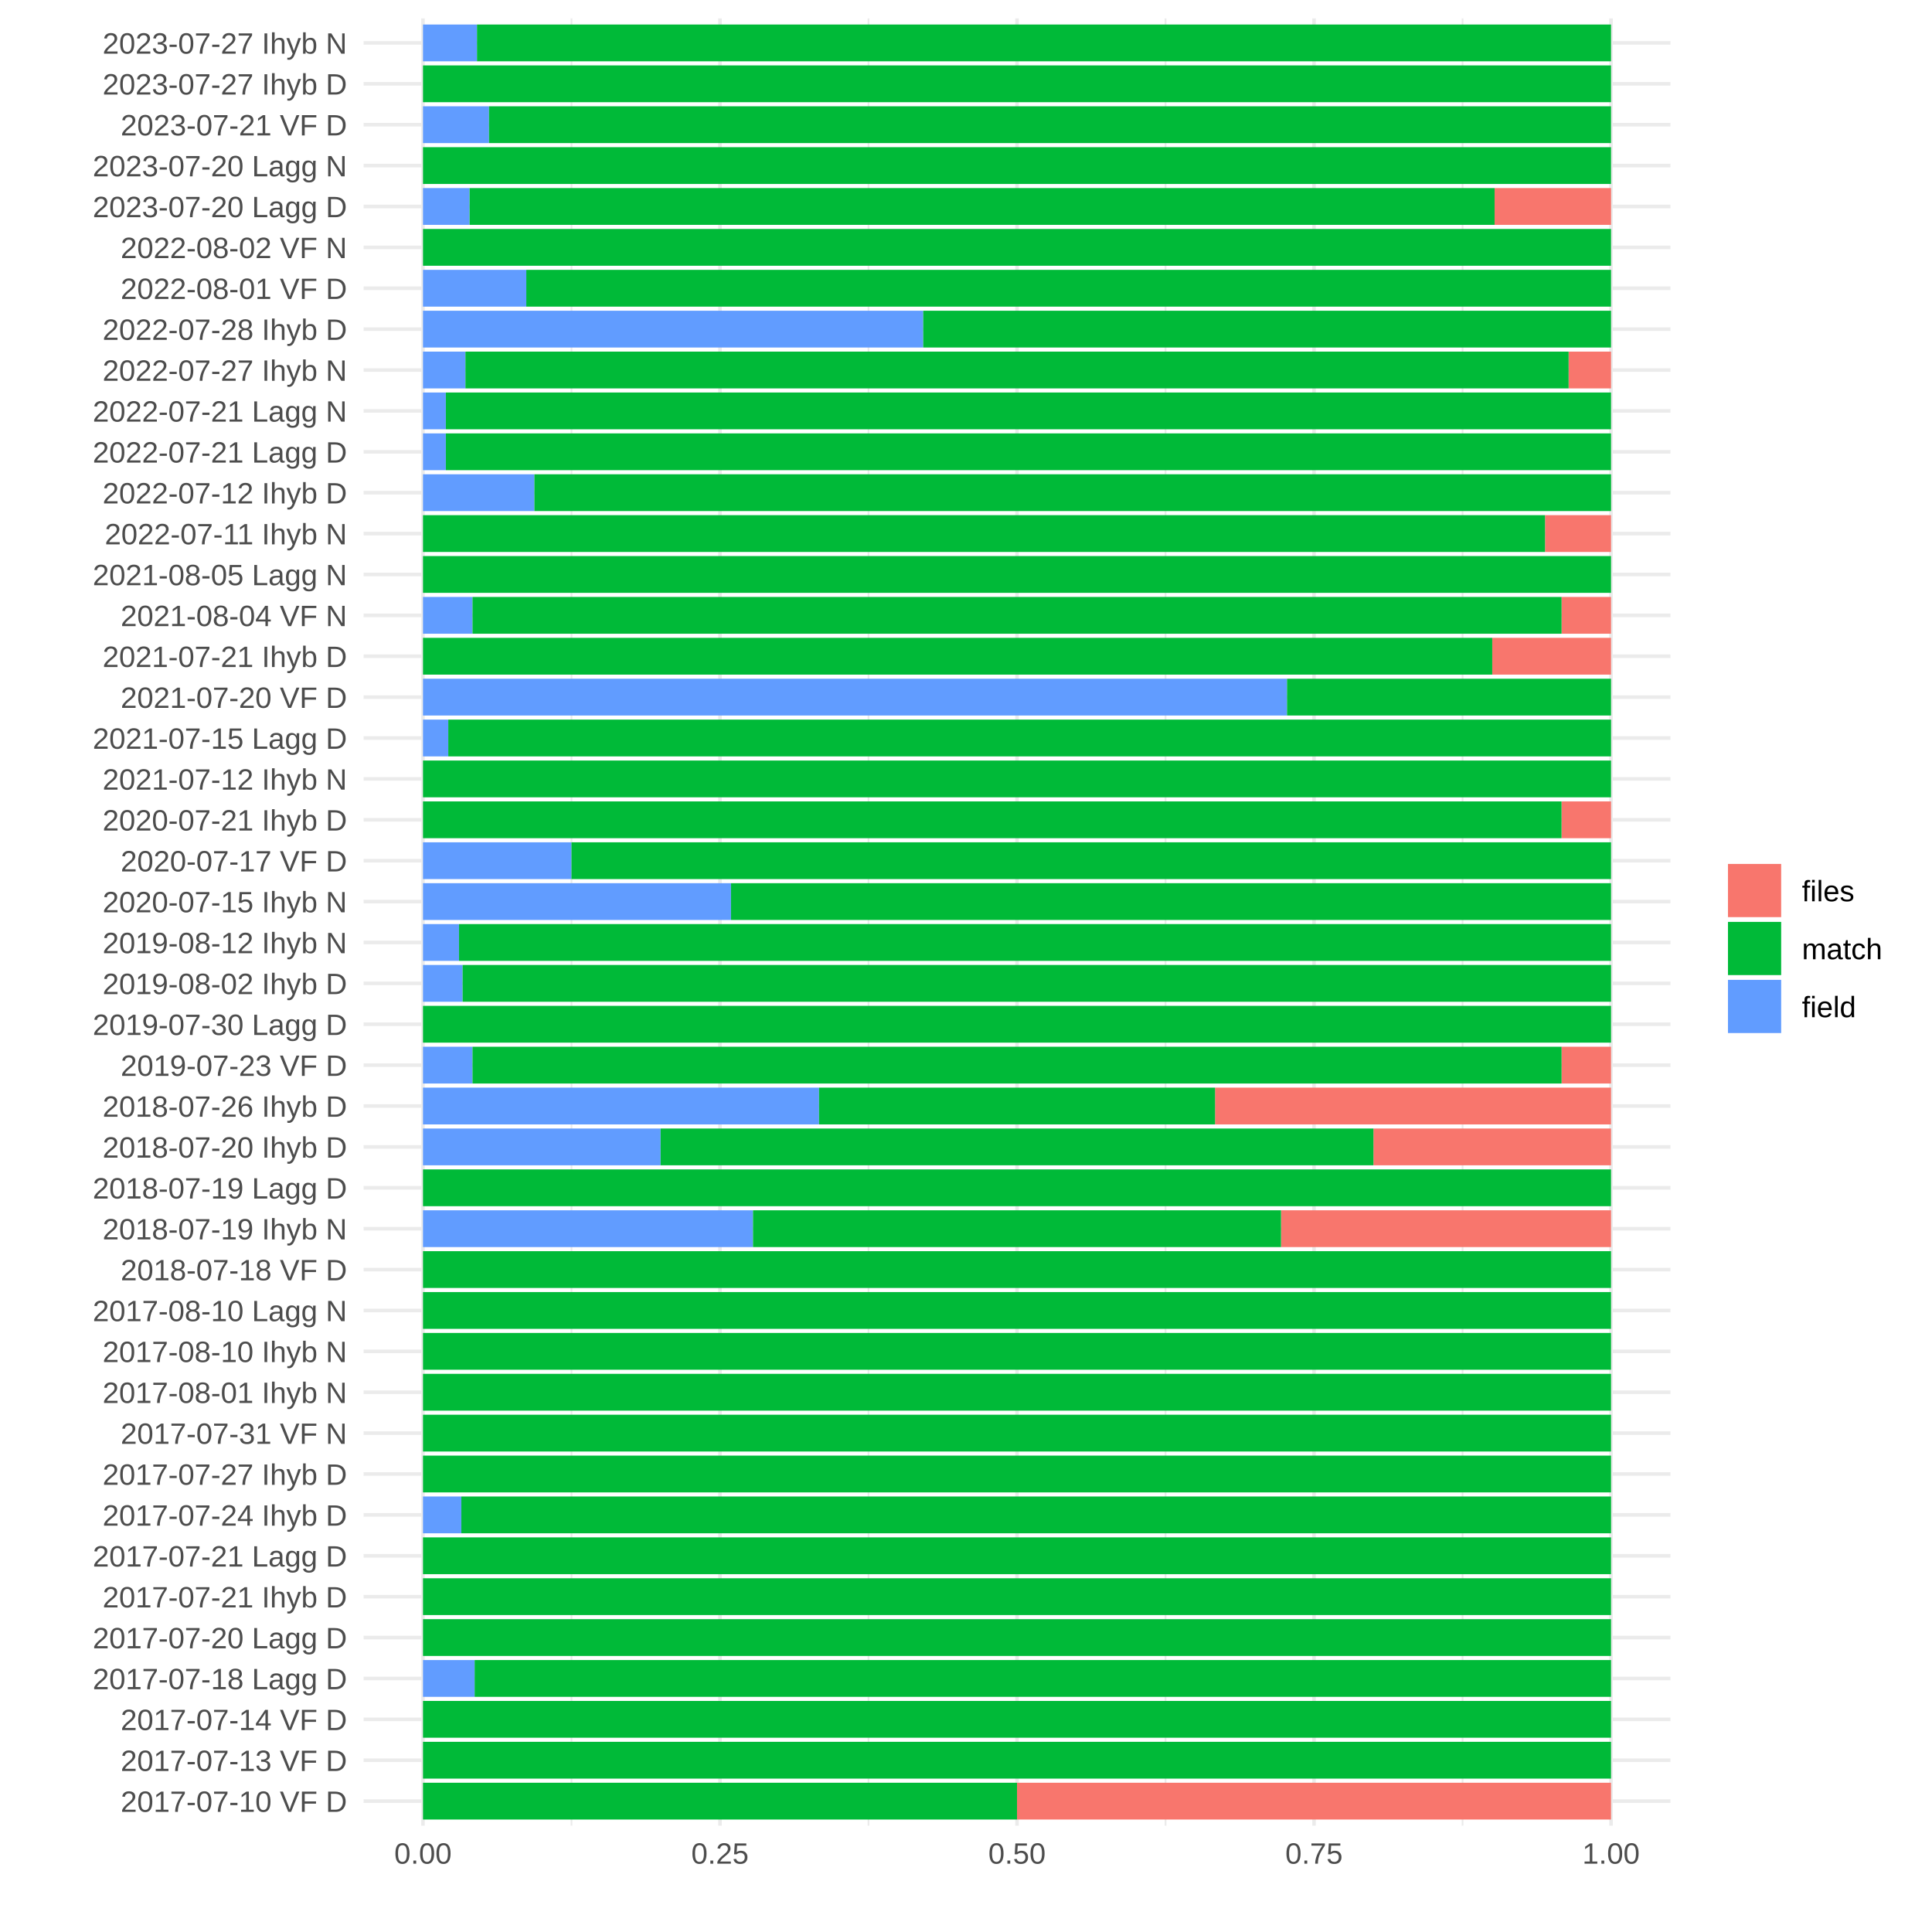
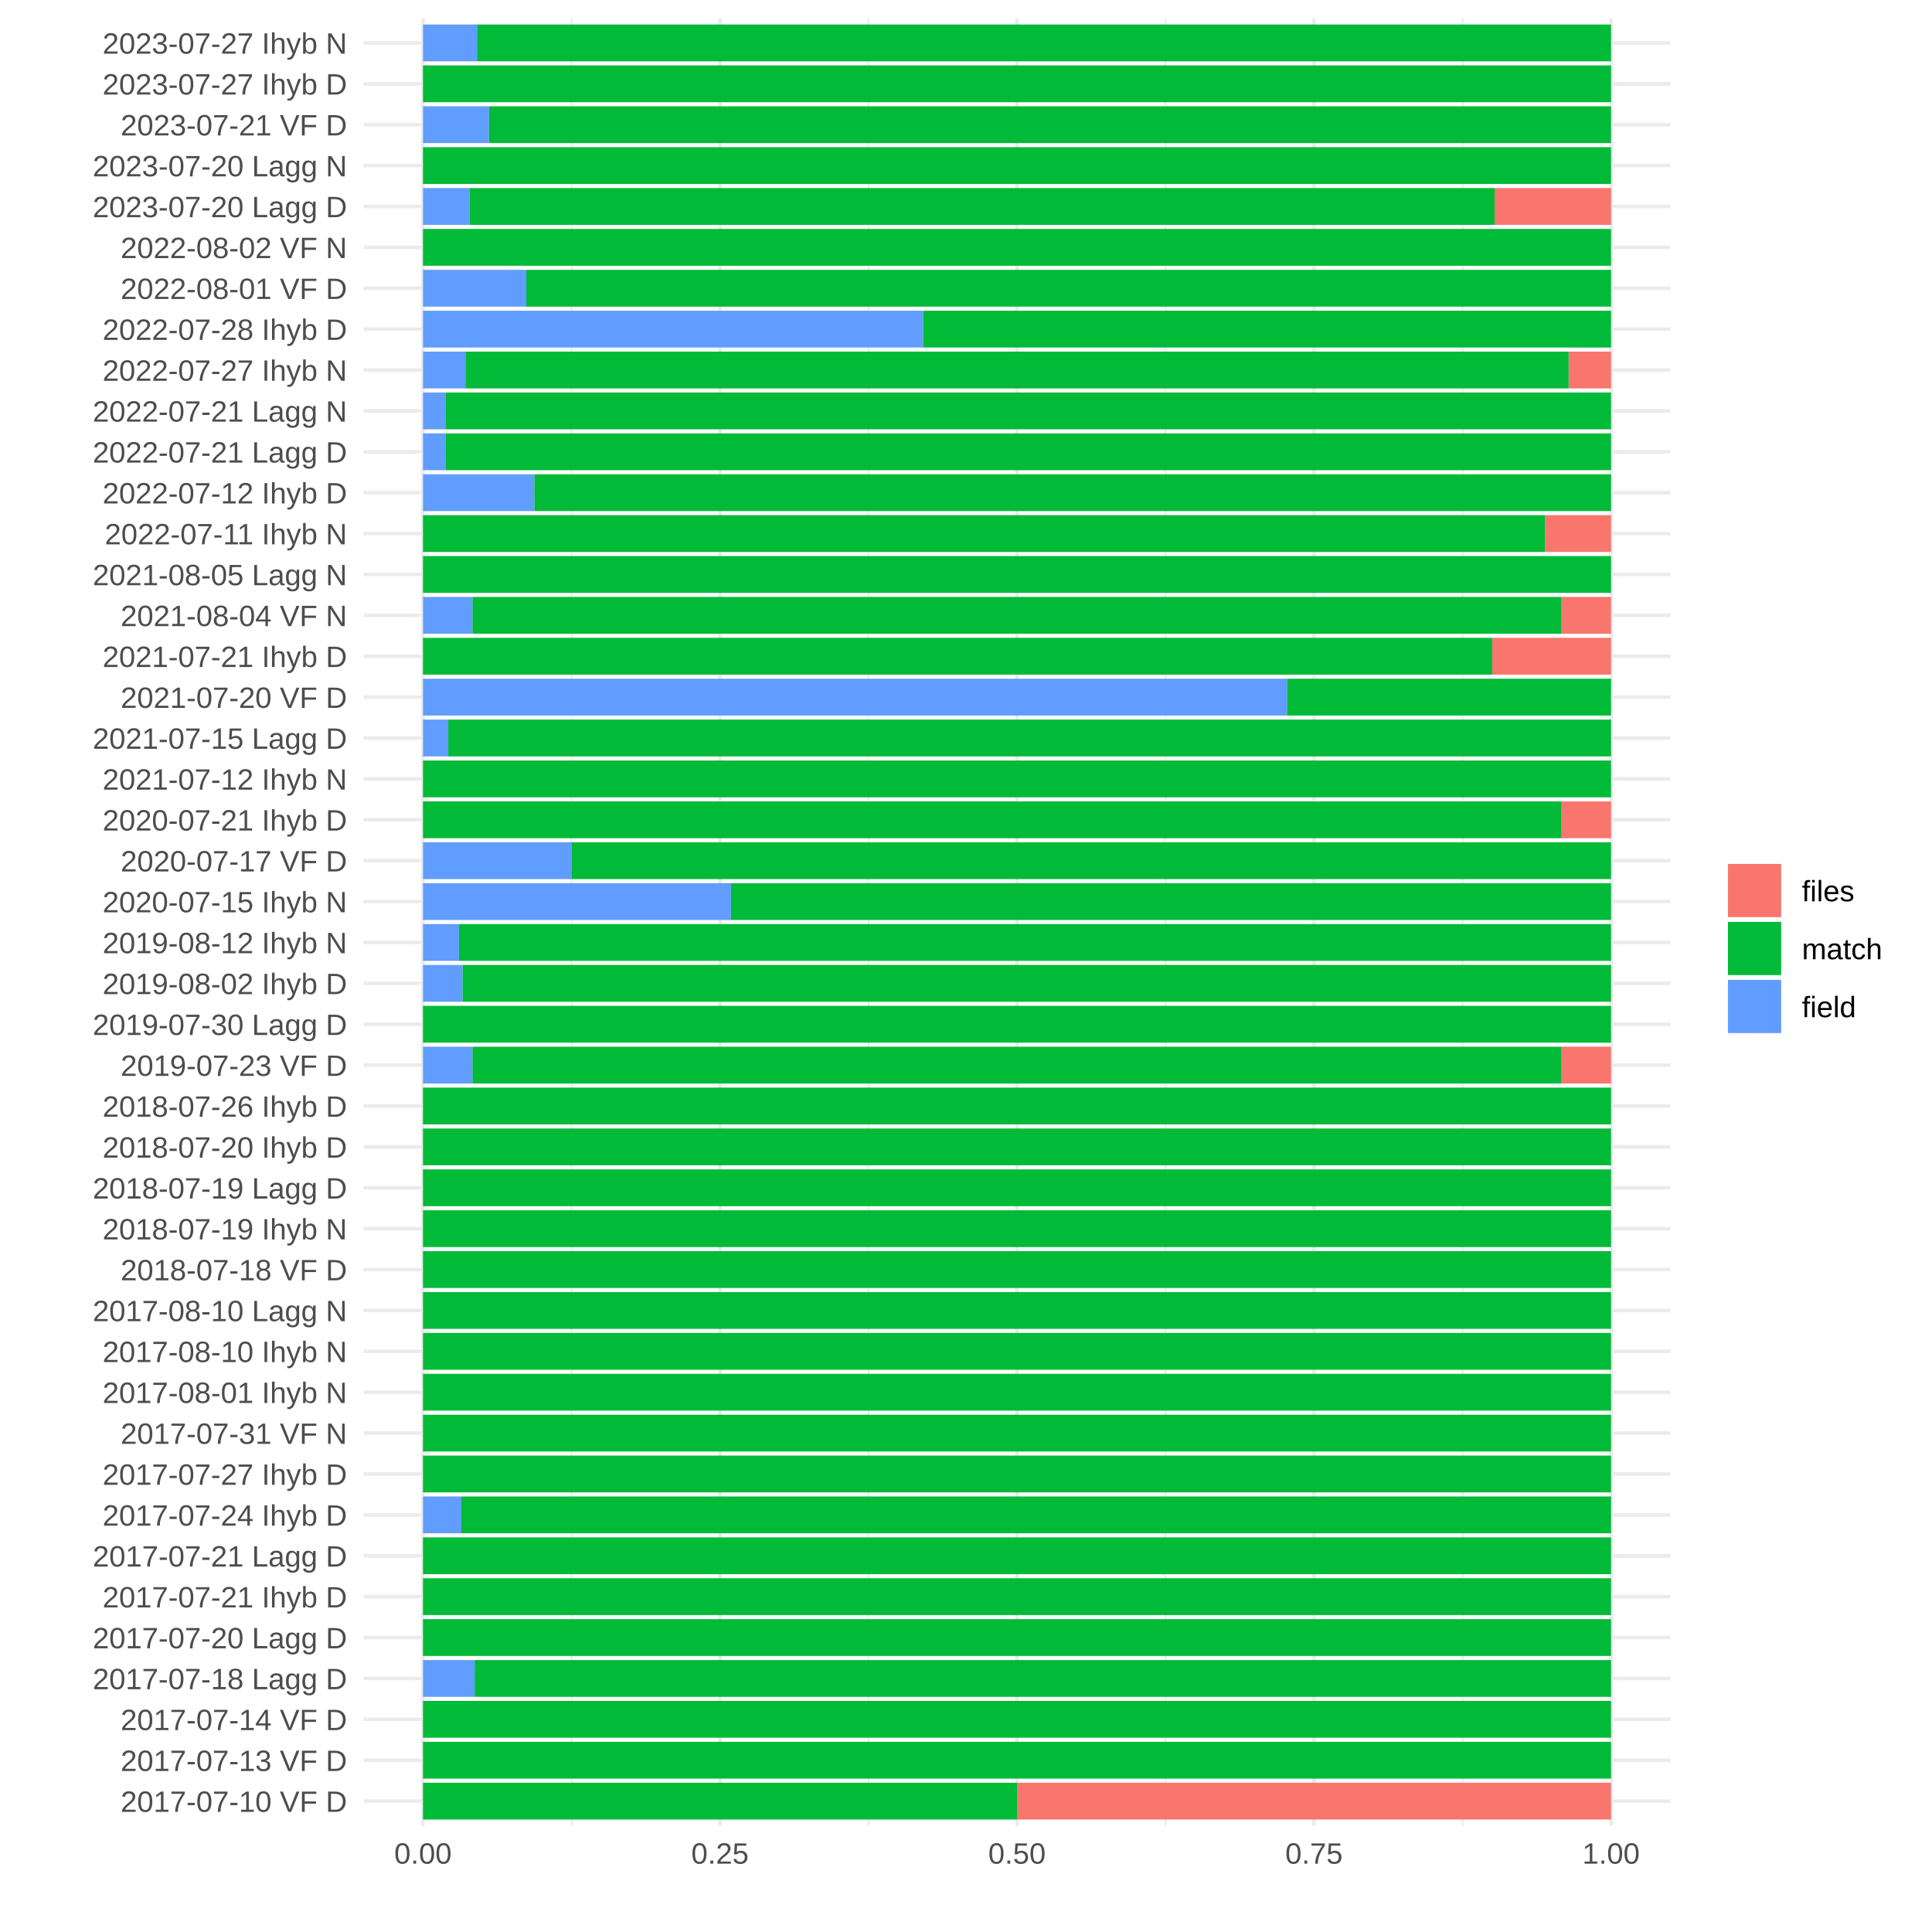
<svg xmlns="http://www.w3.org/2000/svg" class="svglite" width="576.00pt" height="576.00pt" viewBox="0 0 576.00 576.00">
  <defs>
    <style type="text/css">
    .svglite line, .svglite polyline, .svglite polygon, .svglite path, .svglite rect, .svglite circle {
      fill: none;
      stroke: #000000;
      stroke-linecap: round;
      stroke-linejoin: round;
      stroke-miterlimit: 10.00;
    }
    .svglite text {
      white-space: pre;
    }
  </style>
  </defs>
  <rect width="100%" height="100%" style="stroke: none; fill: #FFFFFF;" />
  <defs>
    <clipPath id="cpMC4wMHw1NzYuMDB8MC4wMHw1NzYuMDA=">
      <rect x="0.00" y="0.00" width="576.00" height="576.00" />
    </clipPath>
  </defs>
  <g clip-path="url(#cpMC4wMHw1NzYuMDB8MC4wMHw1NzYuMDA=)">
</g>
  <defs>
    <clipPath id="cpMTA4LjQwfDQ5OC4wMnw1LjQ4fDU0NC4yOQ==">
      <rect x="108.40" y="5.48" width="389.62" height="538.82" />
    </clipPath>
  </defs>
  <g clip-path="url(#cpMTA4LjQwfDQ5OC4wMnw1LjQ4fDU0NC4yOQ==)">
    <polyline points="170.38,544.29 170.38,5.48 " style="stroke-width: 0.53; stroke: #EBEBEB; stroke-linecap: butt;" />
    <polyline points="258.94,544.29 258.94,5.48 " style="stroke-width: 0.53; stroke: #EBEBEB; stroke-linecap: butt;" />
    <polyline points="347.49,544.29 347.49,5.48 " style="stroke-width: 0.53; stroke: #EBEBEB; stroke-linecap: butt;" />
    <polyline points="436.04,544.29 436.04,5.48 " style="stroke-width: 0.53; stroke: #EBEBEB; stroke-linecap: butt;" />
    <polyline points="108.40,536.98 498.02,536.98 " style="stroke-width: 1.07; stroke: #EBEBEB; stroke-linecap: butt;" />
    <polyline points="108.40,524.79 498.02,524.79 " style="stroke-width: 1.07; stroke: #EBEBEB; stroke-linecap: butt;" />
    <polyline points="108.40,512.60 498.02,512.60 " style="stroke-width: 1.07; stroke: #EBEBEB; stroke-linecap: butt;" />
    <polyline points="108.40,500.41 498.02,500.41 " style="stroke-width: 1.07; stroke: #EBEBEB; stroke-linecap: butt;" />
    <polyline points="108.40,488.22 498.02,488.22 " style="stroke-width: 1.07; stroke: #EBEBEB; stroke-linecap: butt;" />
    <polyline points="108.40,476.03 498.02,476.03 " style="stroke-width: 1.07; stroke: #EBEBEB; stroke-linecap: butt;" />
    <polyline points="108.40,463.84 498.02,463.84 " style="stroke-width: 1.07; stroke: #EBEBEB; stroke-linecap: butt;" />
    <polyline points="108.40,451.65 498.02,451.65 " style="stroke-width: 1.07; stroke: #EBEBEB; stroke-linecap: butt;" />
    <polyline points="108.40,439.46 498.02,439.46 " style="stroke-width: 1.07; stroke: #EBEBEB; stroke-linecap: butt;" />
    <polyline points="108.40,427.27 498.02,427.27 " style="stroke-width: 1.07; stroke: #EBEBEB; stroke-linecap: butt;" />
    <polyline points="108.40,415.08 498.02,415.08 " style="stroke-width: 1.07; stroke: #EBEBEB; stroke-linecap: butt;" />
    <polyline points="108.40,402.89 498.02,402.89 " style="stroke-width: 1.07; stroke: #EBEBEB; stroke-linecap: butt;" />
    <polyline points="108.40,390.70 498.02,390.70 " style="stroke-width: 1.07; stroke: #EBEBEB; stroke-linecap: butt;" />
    <polyline points="108.40,378.51 498.02,378.51 " style="stroke-width: 1.07; stroke: #EBEBEB; stroke-linecap: butt;" />
    <polyline points="108.40,366.32 498.02,366.32 " style="stroke-width: 1.07; stroke: #EBEBEB; stroke-linecap: butt;" />
    <polyline points="108.40,354.12 498.02,354.12 " style="stroke-width: 1.07; stroke: #EBEBEB; stroke-linecap: butt;" />
    <polyline points="108.40,341.93 498.02,341.93 " style="stroke-width: 1.07; stroke: #EBEBEB; stroke-linecap: butt;" />
    <polyline points="108.40,329.74 498.02,329.74 " style="stroke-width: 1.07; stroke: #EBEBEB; stroke-linecap: butt;" />
    <polyline points="108.40,317.55 498.02,317.55 " style="stroke-width: 1.07; stroke: #EBEBEB; stroke-linecap: butt;" />
    <polyline points="108.40,305.36 498.02,305.36 " style="stroke-width: 1.07; stroke: #EBEBEB; stroke-linecap: butt;" />
    <polyline points="108.40,293.17 498.02,293.17 " style="stroke-width: 1.07; stroke: #EBEBEB; stroke-linecap: butt;" />
    <polyline points="108.40,280.98 498.02,280.98 " style="stroke-width: 1.07; stroke: #EBEBEB; stroke-linecap: butt;" />
    <polyline points="108.40,268.79 498.02,268.79 " style="stroke-width: 1.07; stroke: #EBEBEB; stroke-linecap: butt;" />
    <polyline points="108.40,256.60 498.02,256.60 " style="stroke-width: 1.07; stroke: #EBEBEB; stroke-linecap: butt;" />
    <polyline points="108.40,244.41 498.02,244.41 " style="stroke-width: 1.07; stroke: #EBEBEB; stroke-linecap: butt;" />
    <polyline points="108.40,232.22 498.02,232.22 " style="stroke-width: 1.07; stroke: #EBEBEB; stroke-linecap: butt;" />
    <polyline points="108.40,220.03 498.02,220.03 " style="stroke-width: 1.07; stroke: #EBEBEB; stroke-linecap: butt;" />
    <polyline points="108.40,207.84 498.02,207.84 " style="stroke-width: 1.07; stroke: #EBEBEB; stroke-linecap: butt;" />
    <polyline points="108.40,195.65 498.02,195.65 " style="stroke-width: 1.07; stroke: #EBEBEB; stroke-linecap: butt;" />
    <polyline points="108.40,183.46 498.02,183.46 " style="stroke-width: 1.07; stroke: #EBEBEB; stroke-linecap: butt;" />
    <polyline points="108.40,171.27 498.02,171.27 " style="stroke-width: 1.07; stroke: #EBEBEB; stroke-linecap: butt;" />
    <polyline points="108.40,159.08 498.02,159.08 " style="stroke-width: 1.07; stroke: #EBEBEB; stroke-linecap: butt;" />
    <polyline points="108.40,146.89 498.02,146.89 " style="stroke-width: 1.07; stroke: #EBEBEB; stroke-linecap: butt;" />
    <polyline points="108.40,134.70 498.02,134.70 " style="stroke-width: 1.07; stroke: #EBEBEB; stroke-linecap: butt;" />
    <polyline points="108.40,122.51 498.02,122.51 " style="stroke-width: 1.07; stroke: #EBEBEB; stroke-linecap: butt;" />
    <polyline points="108.40,110.32 498.02,110.32 " style="stroke-width: 1.07; stroke: #EBEBEB; stroke-linecap: butt;" />
    <polyline points="108.40,98.13 498.02,98.13 " style="stroke-width: 1.07; stroke: #EBEBEB; stroke-linecap: butt;" />
    <polyline points="108.40,85.94 498.02,85.94 " style="stroke-width: 1.07; stroke: #EBEBEB; stroke-linecap: butt;" />
    <polyline points="108.40,73.75 498.02,73.75 " style="stroke-width: 1.07; stroke: #EBEBEB; stroke-linecap: butt;" />
    <polyline points="108.40,61.56 498.02,61.56 " style="stroke-width: 1.07; stroke: #EBEBEB; stroke-linecap: butt;" />
    <polyline points="108.40,49.36 498.02,49.36 " style="stroke-width: 1.07; stroke: #EBEBEB; stroke-linecap: butt;" />
    <polyline points="108.40,37.17 498.02,37.17 " style="stroke-width: 1.07; stroke: #EBEBEB; stroke-linecap: butt;" />
    <polyline points="108.40,24.98 498.02,24.98 " style="stroke-width: 1.07; stroke: #EBEBEB; stroke-linecap: butt;" />
    <polyline points="108.40,12.79 498.02,12.79 " style="stroke-width: 1.07; stroke: #EBEBEB; stroke-linecap: butt;" />
    <polyline points="126.11,544.29 126.11,5.48 " style="stroke-width: 1.07; stroke: #EBEBEB; stroke-linecap: butt;" />
    <polyline points="214.66,544.29 214.66,5.48 " style="stroke-width: 1.07; stroke: #EBEBEB; stroke-linecap: butt;" />
    <polyline points="303.21,544.29 303.21,5.48 " style="stroke-width: 1.07; stroke: #EBEBEB; stroke-linecap: butt;" />
    <polyline points="391.76,544.29 391.76,5.48 " style="stroke-width: 1.07; stroke: #EBEBEB; stroke-linecap: butt;" />
    <polyline points="480.31,544.29 480.31,5.48 " style="stroke-width: 1.07; stroke: #EBEBEB; stroke-linecap: butt;" />
    <rect x="303.21" y="531.50" width="177.10" height="10.97" style="stroke-width: 1.07; stroke: none; stroke-linecap: butt; stroke-linejoin: miter; fill: #F8766D;" />
    <rect x="126.11" y="531.50" width="0.00" height="10.97" style="stroke-width: 1.07; stroke: none; stroke-linecap: butt; stroke-linejoin: miter; fill: #619CFF;" />
    <rect x="126.11" y="531.50" width="177.10" height="10.97" style="stroke-width: 1.07; stroke: none; stroke-linecap: butt; stroke-linejoin: miter; fill: #00BA38;" />
    <rect x="480.31" y="519.30" width="0.00" height="10.97" style="stroke-width: 1.07; stroke: none; stroke-linecap: butt; stroke-linejoin: miter; fill: #F8766D;" />
    <rect x="126.11" y="519.30" width="0.00" height="10.97" style="stroke-width: 1.07; stroke: none; stroke-linecap: butt; stroke-linejoin: miter; fill: #619CFF;" />
    <rect x="126.11" y="519.30" width="354.20" height="10.97" style="stroke-width: 1.07; stroke: none; stroke-linecap: butt; stroke-linejoin: miter; fill: #00BA38;" />
    <rect x="480.31" y="507.11" width="0.00" height="10.97" style="stroke-width: 1.07; stroke: none; stroke-linecap: butt; stroke-linejoin: miter; fill: #F8766D;" />
    <rect x="126.11" y="507.11" width="0.00" height="10.97" style="stroke-width: 1.07; stroke: none; stroke-linecap: butt; stroke-linejoin: miter; fill: #619CFF;" />
    <rect x="126.11" y="507.11" width="354.20" height="10.97" style="stroke-width: 1.07; stroke: none; stroke-linecap: butt; stroke-linejoin: miter; fill: #00BA38;" />
    <rect x="480.31" y="494.92" width="0.00" height="10.97" style="stroke-width: 1.07; stroke: none; stroke-linecap: butt; stroke-linejoin: miter; fill: #F8766D;" />
    <rect x="126.11" y="494.92" width="15.40" height="10.97" style="stroke-width: 1.07; stroke: none; stroke-linecap: butt; stroke-linejoin: miter; fill: #619CFF;" />
    <rect x="141.51" y="494.92" width="338.80" height="10.97" style="stroke-width: 1.07; stroke: none; stroke-linecap: butt; stroke-linejoin: miter; fill: #00BA38;" />
    <rect x="480.31" y="482.73" width="0.00" height="10.97" style="stroke-width: 1.07; stroke: none; stroke-linecap: butt; stroke-linejoin: miter; fill: #F8766D;" />
    <rect x="126.11" y="482.73" width="0.00" height="10.97" style="stroke-width: 1.07; stroke: none; stroke-linecap: butt; stroke-linejoin: miter; fill: #619CFF;" />
    <rect x="126.11" y="482.73" width="354.20" height="10.97" style="stroke-width: 1.07; stroke: none; stroke-linecap: butt; stroke-linejoin: miter; fill: #00BA38;" />
    <rect x="480.31" y="470.54" width="0.00" height="10.97" style="stroke-width: 1.07; stroke: none; stroke-linecap: butt; stroke-linejoin: miter; fill: #F8766D;" />
    <rect x="126.11" y="470.54" width="0.00" height="10.97" style="stroke-width: 1.07; stroke: none; stroke-linecap: butt; stroke-linejoin: miter; fill: #619CFF;" />
    <rect x="126.11" y="470.54" width="354.20" height="10.97" style="stroke-width: 1.07; stroke: none; stroke-linecap: butt; stroke-linejoin: miter; fill: #00BA38;" />
    <rect x="480.31" y="458.35" width="0.00" height="10.97" style="stroke-width: 1.07; stroke: none; stroke-linecap: butt; stroke-linejoin: miter; fill: #F8766D;" />
    <rect x="126.11" y="458.35" width="0.00" height="10.97" style="stroke-width: 1.07; stroke: none; stroke-linecap: butt; stroke-linejoin: miter; fill: #619CFF;" />
    <rect x="126.11" y="458.35" width="354.20" height="10.97" style="stroke-width: 1.07; stroke: none; stroke-linecap: butt; stroke-linejoin: miter; fill: #00BA38;" />
    <rect x="480.31" y="446.16" width="0.00" height="10.97" style="stroke-width: 1.07; stroke: none; stroke-linecap: butt; stroke-linejoin: miter; fill: #F8766D;" />
    <rect x="126.11" y="446.16" width="11.43" height="10.97" style="stroke-width: 1.07; stroke: none; stroke-linecap: butt; stroke-linejoin: miter; fill: #619CFF;" />
    <rect x="137.54" y="446.16" width="342.78" height="10.97" style="stroke-width: 1.07; stroke: none; stroke-linecap: butt; stroke-linejoin: miter; fill: #00BA38;" />
    <rect x="480.31" y="433.97" width="0.00" height="10.97" style="stroke-width: 1.07; stroke: none; stroke-linecap: butt; stroke-linejoin: miter; fill: #F8766D;" />
    <rect x="126.11" y="433.97" width="0.00" height="10.97" style="stroke-width: 1.07; stroke: none; stroke-linecap: butt; stroke-linejoin: miter; fill: #619CFF;" />
    <rect x="126.11" y="433.97" width="354.20" height="10.97" style="stroke-width: 1.07; stroke: none; stroke-linecap: butt; stroke-linejoin: miter; fill: #00BA38;" />
    <rect x="480.31" y="421.78" width="0.00" height="10.97" style="stroke-width: 1.07; stroke: none; stroke-linecap: butt; stroke-linejoin: miter; fill: #F8766D;" />
    <rect x="126.11" y="421.78" width="0.00" height="10.97" style="stroke-width: 1.07; stroke: none; stroke-linecap: butt; stroke-linejoin: miter; fill: #619CFF;" />
    <rect x="126.11" y="421.78" width="354.20" height="10.97" style="stroke-width: 1.07; stroke: none; stroke-linecap: butt; stroke-linejoin: miter; fill: #00BA38;" />
    <rect x="480.31" y="409.59" width="0.00" height="10.97" style="stroke-width: 1.07; stroke: none; stroke-linecap: butt; stroke-linejoin: miter; fill: #F8766D;" />
    <rect x="126.11" y="409.59" width="0.00" height="10.97" style="stroke-width: 1.07; stroke: none; stroke-linecap: butt; stroke-linejoin: miter; fill: #619CFF;" />
    <rect x="126.11" y="409.59" width="354.20" height="10.97" style="stroke-width: 1.07; stroke: none; stroke-linecap: butt; stroke-linejoin: miter; fill: #00BA38;" />
    <rect x="480.31" y="397.40" width="0.00" height="10.97" style="stroke-width: 1.07; stroke: none; stroke-linecap: butt; stroke-linejoin: miter; fill: #F8766D;" />
    <rect x="126.11" y="397.40" width="0.00" height="10.97" style="stroke-width: 1.07; stroke: none; stroke-linecap: butt; stroke-linejoin: miter; fill: #619CFF;" />
    <rect x="126.11" y="397.40" width="354.20" height="10.97" style="stroke-width: 1.07; stroke: none; stroke-linecap: butt; stroke-linejoin: miter; fill: #00BA38;" />
    <rect x="480.31" y="385.21" width="0.00" height="10.97" style="stroke-width: 1.07; stroke: none; stroke-linecap: butt; stroke-linejoin: miter; fill: #F8766D;" />
    <rect x="126.11" y="385.21" width="0.00" height="10.97" style="stroke-width: 1.07; stroke: none; stroke-linecap: butt; stroke-linejoin: miter; fill: #619CFF;" />
    <rect x="126.11" y="385.21" width="354.20" height="10.97" style="stroke-width: 1.07; stroke: none; stroke-linecap: butt; stroke-linejoin: miter; fill: #00BA38;" />
    <rect x="480.31" y="373.02" width="0.00" height="10.97" style="stroke-width: 1.07; stroke: none; stroke-linecap: butt; stroke-linejoin: miter; fill: #F8766D;" />
    <rect x="126.11" y="373.02" width="0.00" height="10.97" style="stroke-width: 1.07; stroke: none; stroke-linecap: butt; stroke-linejoin: miter; fill: #619CFF;" />
    <rect x="126.11" y="373.02" width="354.20" height="10.97" style="stroke-width: 1.07; stroke: none; stroke-linecap: butt; stroke-linejoin: miter; fill: #00BA38;" />
    <rect x="480.31" y="348.64" width="0.00" height="10.97" style="stroke-width: 1.07; stroke: none; stroke-linecap: butt; stroke-linejoin: miter; fill: #F8766D;" />
    <rect x="126.11" y="348.64" width="0.00" height="10.97" style="stroke-width: 1.07; stroke: none; stroke-linecap: butt; stroke-linejoin: miter; fill: #619CFF;" />
    <rect x="126.11" y="348.64" width="354.20" height="10.97" style="stroke-width: 1.07; stroke: none; stroke-linecap: butt; stroke-linejoin: miter; fill: #00BA38;" />
-     <rect x="381.92" y="360.83" width="98.39" height="10.97" style="stroke-width: 1.07; stroke: none; stroke-linecap: butt; stroke-linejoin: miter; fill: #F8766D;" />
-     <rect x="126.11" y="360.83" width="98.39" height="10.97" style="stroke-width: 1.07; stroke: none; stroke-linecap: butt; stroke-linejoin: miter; fill: #619CFF;" />
-     <rect x="224.50" y="360.83" width="157.42" height="10.97" style="stroke-width: 1.07; stroke: none; stroke-linecap: butt; stroke-linejoin: miter; fill: #00BA38;" />
-     <rect x="409.47" y="336.45" width="70.84" height="10.97" style="stroke-width: 1.07; stroke: none; stroke-linecap: butt; stroke-linejoin: miter; fill: #F8766D;" />
-     <rect x="126.11" y="336.45" width="70.84" height="10.97" style="stroke-width: 1.07; stroke: none; stroke-linecap: butt; stroke-linejoin: miter; fill: #619CFF;" />
-     <rect x="196.95" y="336.45" width="212.52" height="10.97" style="stroke-width: 1.07; stroke: none; stroke-linecap: butt; stroke-linejoin: miter; fill: #00BA38;" />
-     <rect x="362.24" y="324.26" width="118.07" height="10.97" style="stroke-width: 1.07; stroke: none; stroke-linecap: butt; stroke-linejoin: miter; fill: #F8766D;" />
-     <rect x="126.11" y="324.26" width="118.07" height="10.97" style="stroke-width: 1.07; stroke: none; stroke-linecap: butt; stroke-linejoin: miter; fill: #619CFF;" />
-     <rect x="244.18" y="324.26" width="118.07" height="10.97" style="stroke-width: 1.07; stroke: none; stroke-linecap: butt; stroke-linejoin: miter; fill: #00BA38;" />
+     <rect x="480.31" y="360.83" width="0.00" height="10.97" style="stroke-width: 1.07; stroke: none; stroke-linecap: butt; stroke-linejoin: miter; fill: #F8766D;" />
+     <rect x="126.11" y="360.83" width="0.00" height="10.97" style="stroke-width: 1.07; stroke: none; stroke-linecap: butt; stroke-linejoin: miter; fill: #619CFF;" />
+     <rect x="126.11" y="360.83" width="354.20" height="10.97" style="stroke-width: 1.07; stroke: none; stroke-linecap: butt; stroke-linejoin: miter; fill: #00BA38;" />
+     <rect x="480.31" y="336.45" width="0.00" height="10.97" style="stroke-width: 1.07; stroke: none; stroke-linecap: butt; stroke-linejoin: miter; fill: #F8766D;" />
+     <rect x="126.11" y="336.45" width="0.00" height="10.97" style="stroke-width: 1.07; stroke: none; stroke-linecap: butt; stroke-linejoin: miter; fill: #619CFF;" />
+     <rect x="126.11" y="336.45" width="354.20" height="10.97" style="stroke-width: 1.07; stroke: none; stroke-linecap: butt; stroke-linejoin: miter; fill: #00BA38;" />
+     <rect x="480.31" y="324.26" width="0.00" height="10.97" style="stroke-width: 1.07; stroke: none; stroke-linecap: butt; stroke-linejoin: miter; fill: #F8766D;" />
+     <rect x="126.11" y="324.26" width="0.00" height="10.97" style="stroke-width: 1.07; stroke: none; stroke-linecap: butt; stroke-linejoin: miter; fill: #619CFF;" />
+     <rect x="126.11" y="324.26" width="354.20" height="10.97" style="stroke-width: 1.07; stroke: none; stroke-linecap: butt; stroke-linejoin: miter; fill: #00BA38;" />
    <rect x="465.55" y="312.07" width="14.76" height="10.97" style="stroke-width: 1.07; stroke: none; stroke-linecap: butt; stroke-linejoin: miter; fill: #F8766D;" />
    <rect x="126.11" y="312.07" width="14.76" height="10.97" style="stroke-width: 1.07; stroke: none; stroke-linecap: butt; stroke-linejoin: miter; fill: #619CFF;" />
    <rect x="140.87" y="312.07" width="324.69" height="10.97" style="stroke-width: 1.07; stroke: none; stroke-linecap: butt; stroke-linejoin: miter; fill: #00BA38;" />
    <rect x="480.31" y="299.88" width="0.00" height="10.97" style="stroke-width: 1.07; stroke: none; stroke-linecap: butt; stroke-linejoin: miter; fill: #F8766D;" />
    <rect x="126.11" y="299.88" width="0.00" height="10.97" style="stroke-width: 1.07; stroke: none; stroke-linecap: butt; stroke-linejoin: miter; fill: #619CFF;" />
    <rect x="126.11" y="299.88" width="354.20" height="10.97" style="stroke-width: 1.07; stroke: none; stroke-linecap: butt; stroke-linejoin: miter; fill: #00BA38;" />
    <rect x="480.31" y="287.69" width="0.00" height="10.97" style="stroke-width: 1.07; stroke: none; stroke-linecap: butt; stroke-linejoin: miter; fill: #F8766D;" />
    <rect x="126.11" y="287.69" width="11.81" height="10.97" style="stroke-width: 1.07; stroke: none; stroke-linecap: butt; stroke-linejoin: miter; fill: #619CFF;" />
    <rect x="137.92" y="287.69" width="342.40" height="10.97" style="stroke-width: 1.07; stroke: none; stroke-linecap: butt; stroke-linejoin: miter; fill: #00BA38;" />
    <rect x="480.31" y="275.50" width="0.00" height="10.97" style="stroke-width: 1.07; stroke: none; stroke-linecap: butt; stroke-linejoin: miter; fill: #F8766D;" />
    <rect x="126.11" y="275.50" width="10.73" height="10.97" style="stroke-width: 1.07; stroke: none; stroke-linecap: butt; stroke-linejoin: miter; fill: #619CFF;" />
    <rect x="136.84" y="275.50" width="343.47" height="10.97" style="stroke-width: 1.07; stroke: none; stroke-linecap: butt; stroke-linejoin: miter; fill: #00BA38;" />
    <rect x="480.31" y="263.31" width="0.00" height="10.97" style="stroke-width: 1.07; stroke: none; stroke-linecap: butt; stroke-linejoin: miter; fill: #F8766D;" />
    <rect x="126.11" y="263.31" width="91.83" height="10.97" style="stroke-width: 1.07; stroke: none; stroke-linecap: butt; stroke-linejoin: miter; fill: #619CFF;" />
    <rect x="217.94" y="263.31" width="262.37" height="10.97" style="stroke-width: 1.07; stroke: none; stroke-linecap: butt; stroke-linejoin: miter; fill: #00BA38;" />
    <rect x="480.31" y="251.12" width="0.00" height="10.97" style="stroke-width: 1.07; stroke: none; stroke-linecap: butt; stroke-linejoin: miter; fill: #F8766D;" />
    <rect x="126.11" y="251.12" width="44.28" height="10.97" style="stroke-width: 1.07; stroke: none; stroke-linecap: butt; stroke-linejoin: miter; fill: #619CFF;" />
    <rect x="170.38" y="251.12" width="309.93" height="10.97" style="stroke-width: 1.07; stroke: none; stroke-linecap: butt; stroke-linejoin: miter; fill: #00BA38;" />
    <rect x="465.55" y="238.93" width="14.76" height="10.97" style="stroke-width: 1.07; stroke: none; stroke-linecap: butt; stroke-linejoin: miter; fill: #F8766D;" />
    <rect x="126.11" y="238.93" width="0.00" height="10.97" style="stroke-width: 1.07; stroke: none; stroke-linecap: butt; stroke-linejoin: miter; fill: #619CFF;" />
    <rect x="126.11" y="238.93" width="339.44" height="10.97" style="stroke-width: 1.07; stroke: none; stroke-linecap: butt; stroke-linejoin: miter; fill: #00BA38;" />
    <rect x="480.31" y="226.74" width="0.00" height="10.97" style="stroke-width: 1.07; stroke: none; stroke-linecap: butt; stroke-linejoin: miter; fill: #F8766D;" />
    <rect x="126.11" y="226.74" width="0.00" height="10.97" style="stroke-width: 1.07; stroke: none; stroke-linecap: butt; stroke-linejoin: miter; fill: #619CFF;" />
    <rect x="126.11" y="226.74" width="354.20" height="10.97" style="stroke-width: 1.07; stroke: none; stroke-linecap: butt; stroke-linejoin: miter; fill: #00BA38;" />
    <rect x="480.31" y="214.54" width="0.00" height="10.97" style="stroke-width: 1.07; stroke: none; stroke-linecap: butt; stroke-linejoin: miter; fill: #F8766D;" />
    <rect x="126.11" y="214.54" width="7.54" height="10.97" style="stroke-width: 1.07; stroke: none; stroke-linecap: butt; stroke-linejoin: miter; fill: #619CFF;" />
    <rect x="133.65" y="214.54" width="346.67" height="10.97" style="stroke-width: 1.07; stroke: none; stroke-linecap: butt; stroke-linejoin: miter; fill: #00BA38;" />
    <rect x="480.31" y="202.35" width="0.00" height="10.97" style="stroke-width: 1.07; stroke: none; stroke-linecap: butt; stroke-linejoin: miter; fill: #F8766D;" />
    <rect x="126.11" y="202.35" width="257.60" height="10.97" style="stroke-width: 1.07; stroke: none; stroke-linecap: butt; stroke-linejoin: miter; fill: #619CFF;" />
    <rect x="383.71" y="202.35" width="96.60" height="10.97" style="stroke-width: 1.07; stroke: none; stroke-linecap: butt; stroke-linejoin: miter; fill: #00BA38;" />
    <rect x="444.89" y="190.16" width="35.42" height="10.97" style="stroke-width: 1.07; stroke: none; stroke-linecap: butt; stroke-linejoin: miter; fill: #F8766D;" />
    <rect x="126.11" y="190.16" width="0.00" height="10.97" style="stroke-width: 1.07; stroke: none; stroke-linecap: butt; stroke-linejoin: miter; fill: #619CFF;" />
    <rect x="126.11" y="190.16" width="318.78" height="10.97" style="stroke-width: 1.07; stroke: none; stroke-linecap: butt; stroke-linejoin: miter; fill: #00BA38;" />
    <rect x="465.55" y="177.97" width="14.76" height="10.97" style="stroke-width: 1.07; stroke: none; stroke-linecap: butt; stroke-linejoin: miter; fill: #F8766D;" />
    <rect x="126.11" y="177.97" width="14.76" height="10.97" style="stroke-width: 1.07; stroke: none; stroke-linecap: butt; stroke-linejoin: miter; fill: #619CFF;" />
    <rect x="140.87" y="177.97" width="324.69" height="10.97" style="stroke-width: 1.07; stroke: none; stroke-linecap: butt; stroke-linejoin: miter; fill: #00BA38;" />
    <rect x="480.31" y="165.78" width="0.00" height="10.97" style="stroke-width: 1.07; stroke: none; stroke-linecap: butt; stroke-linejoin: miter; fill: #F8766D;" />
    <rect x="126.11" y="165.78" width="0.00" height="10.97" style="stroke-width: 1.07; stroke: none; stroke-linecap: butt; stroke-linejoin: miter; fill: #619CFF;" />
    <rect x="126.11" y="165.78" width="354.20" height="10.97" style="stroke-width: 1.07; stroke: none; stroke-linecap: butt; stroke-linejoin: miter; fill: #00BA38;" />
    <rect x="460.63" y="153.59" width="19.68" height="10.97" style="stroke-width: 1.07; stroke: none; stroke-linecap: butt; stroke-linejoin: miter; fill: #F8766D;" />
    <rect x="126.11" y="153.59" width="0.00" height="10.97" style="stroke-width: 1.07; stroke: none; stroke-linecap: butt; stroke-linejoin: miter; fill: #619CFF;" />
    <rect x="126.11" y="153.59" width="334.52" height="10.97" style="stroke-width: 1.07; stroke: none; stroke-linecap: butt; stroke-linejoin: miter; fill: #00BA38;" />
    <rect x="480.31" y="141.40" width="0.00" height="10.97" style="stroke-width: 1.07; stroke: none; stroke-linecap: butt; stroke-linejoin: miter; fill: #F8766D;" />
    <rect x="126.11" y="141.40" width="33.21" height="10.97" style="stroke-width: 1.07; stroke: none; stroke-linecap: butt; stroke-linejoin: miter; fill: #619CFF;" />
    <rect x="159.32" y="141.40" width="321.00" height="10.97" style="stroke-width: 1.07; stroke: none; stroke-linecap: butt; stroke-linejoin: miter; fill: #00BA38;" />
    <rect x="480.31" y="129.21" width="0.00" height="10.97" style="stroke-width: 1.07; stroke: none; stroke-linecap: butt; stroke-linejoin: miter; fill: #F8766D;" />
    <rect x="126.11" y="129.21" width="6.81" height="10.97" style="stroke-width: 1.07; stroke: none; stroke-linecap: butt; stroke-linejoin: miter; fill: #619CFF;" />
    <rect x="132.92" y="129.21" width="347.39" height="10.97" style="stroke-width: 1.07; stroke: none; stroke-linecap: butt; stroke-linejoin: miter; fill: #00BA38;" />
    <rect x="480.31" y="117.02" width="0.00" height="10.97" style="stroke-width: 1.07; stroke: none; stroke-linecap: butt; stroke-linejoin: miter; fill: #F8766D;" />
    <rect x="126.11" y="117.02" width="6.81" height="10.97" style="stroke-width: 1.07; stroke: none; stroke-linecap: butt; stroke-linejoin: miter; fill: #619CFF;" />
    <rect x="132.92" y="117.02" width="347.39" height="10.97" style="stroke-width: 1.07; stroke: none; stroke-linecap: butt; stroke-linejoin: miter; fill: #00BA38;" />
    <rect x="467.66" y="104.83" width="12.65" height="10.97" style="stroke-width: 1.07; stroke: none; stroke-linecap: butt; stroke-linejoin: miter; fill: #F8766D;" />
    <rect x="126.11" y="104.83" width="12.65" height="10.97" style="stroke-width: 1.07; stroke: none; stroke-linecap: butt; stroke-linejoin: miter; fill: #619CFF;" />
    <rect x="138.76" y="104.83" width="328.90" height="10.97" style="stroke-width: 1.07; stroke: none; stroke-linecap: butt; stroke-linejoin: miter; fill: #00BA38;" />
    <rect x="480.31" y="92.64" width="0.00" height="10.97" style="stroke-width: 1.07; stroke: none; stroke-linecap: butt; stroke-linejoin: miter; fill: #F8766D;" />
    <rect x="126.11" y="92.64" width="149.14" height="10.97" style="stroke-width: 1.07; stroke: none; stroke-linecap: butt; stroke-linejoin: miter; fill: #619CFF;" />
    <rect x="275.25" y="92.64" width="205.06" height="10.97" style="stroke-width: 1.07; stroke: none; stroke-linecap: butt; stroke-linejoin: miter; fill: #00BA38;" />
    <rect x="480.31" y="80.45" width="0.00" height="10.97" style="stroke-width: 1.07; stroke: none; stroke-linecap: butt; stroke-linejoin: miter; fill: #F8766D;" />
    <rect x="126.11" y="80.45" width="30.80" height="10.97" style="stroke-width: 1.07; stroke: none; stroke-linecap: butt; stroke-linejoin: miter; fill: #619CFF;" />
    <rect x="156.91" y="80.45" width="323.40" height="10.97" style="stroke-width: 1.07; stroke: none; stroke-linecap: butt; stroke-linejoin: miter; fill: #00BA38;" />
    <rect x="480.31" y="68.26" width="0.00" height="10.97" style="stroke-width: 1.07; stroke: none; stroke-linecap: butt; stroke-linejoin: miter; fill: #F8766D;" />
    <rect x="126.11" y="68.26" width="0.00" height="10.97" style="stroke-width: 1.07; stroke: none; stroke-linecap: butt; stroke-linejoin: miter; fill: #619CFF;" />
    <rect x="126.11" y="68.26" width="354.20" height="10.97" style="stroke-width: 1.07; stroke: none; stroke-linecap: butt; stroke-linejoin: miter; fill: #00BA38;" />
    <rect x="445.59" y="56.07" width="34.73" height="10.97" style="stroke-width: 1.07; stroke: none; stroke-linecap: butt; stroke-linejoin: miter; fill: #F8766D;" />
    <rect x="126.11" y="56.07" width="13.89" height="10.97" style="stroke-width: 1.07; stroke: none; stroke-linecap: butt; stroke-linejoin: miter; fill: #619CFF;" />
    <rect x="140.00" y="56.07" width="305.59" height="10.97" style="stroke-width: 1.07; stroke: none; stroke-linecap: butt; stroke-linejoin: miter; fill: #00BA38;" />
    <rect x="480.31" y="43.88" width="0.00" height="10.97" style="stroke-width: 1.07; stroke: none; stroke-linecap: butt; stroke-linejoin: miter; fill: #F8766D;" />
    <rect x="126.11" y="43.88" width="0.00" height="10.97" style="stroke-width: 1.07; stroke: none; stroke-linecap: butt; stroke-linejoin: miter; fill: #619CFF;" />
    <rect x="126.11" y="43.88" width="354.20" height="10.97" style="stroke-width: 1.07; stroke: none; stroke-linecap: butt; stroke-linejoin: miter; fill: #00BA38;" />
    <rect x="480.31" y="31.69" width="0.00" height="10.97" style="stroke-width: 1.07; stroke: none; stroke-linecap: butt; stroke-linejoin: miter; fill: #F8766D;" />
    <rect x="126.11" y="31.69" width="19.68" height="10.97" style="stroke-width: 1.07; stroke: none; stroke-linecap: butt; stroke-linejoin: miter; fill: #619CFF;" />
    <rect x="145.79" y="31.69" width="334.52" height="10.97" style="stroke-width: 1.07; stroke: none; stroke-linecap: butt; stroke-linejoin: miter; fill: #00BA38;" />
    <rect x="480.31" y="19.50" width="0.00" height="10.97" style="stroke-width: 1.07; stroke: none; stroke-linecap: butt; stroke-linejoin: miter; fill: #F8766D;" />
    <rect x="126.11" y="19.50" width="0.00" height="10.97" style="stroke-width: 1.07; stroke: none; stroke-linecap: butt; stroke-linejoin: miter; fill: #619CFF;" />
    <rect x="126.11" y="19.50" width="354.20" height="10.97" style="stroke-width: 1.07; stroke: none; stroke-linecap: butt; stroke-linejoin: miter; fill: #00BA38;" />
    <rect x="480.31" y="7.31" width="0.00" height="10.97" style="stroke-width: 1.07; stroke: none; stroke-linecap: butt; stroke-linejoin: miter; fill: #F8766D;" />
    <rect x="126.11" y="7.31" width="16.10" height="10.97" style="stroke-width: 1.07; stroke: none; stroke-linecap: butt; stroke-linejoin: miter; fill: #619CFF;" />
    <rect x="142.21" y="7.31" width="338.10" height="10.97" style="stroke-width: 1.07; stroke: none; stroke-linecap: butt; stroke-linejoin: miter; fill: #00BA38;" />
  </g>
  <g clip-path="url(#cpMC4wMHw1NzYuMDB8MC4wMHw1NzYuMDA=)">
    <text x="103.47" y="540.19" text-anchor="end" style="font-size: 8.80px;fill: #4D4D4D; font-family: &quot;Arial&quot;;">2017-07-10 VF D</text>
    <text x="103.47" y="528.00" text-anchor="end" style="font-size: 8.80px;fill: #4D4D4D; font-family: &quot;Arial&quot;;">2017-07-13 VF D</text>
    <text x="103.47" y="515.81" text-anchor="end" style="font-size: 8.80px;fill: #4D4D4D; font-family: &quot;Arial&quot;;">2017-07-14 VF D</text>
    <text x="103.47" y="503.62" text-anchor="end" style="font-size: 8.80px;fill: #4D4D4D; font-family: &quot;Arial&quot;;">2017-07-18 Lagg D</text>
    <text x="103.47" y="491.43" text-anchor="end" style="font-size: 8.80px;fill: #4D4D4D; font-family: &quot;Arial&quot;;">2017-07-20 Lagg D</text>
    <text x="103.47" y="479.24" text-anchor="end" style="font-size: 8.80px;fill: #4D4D4D; font-family: &quot;Arial&quot;;">2017-07-21 Ihyb D</text>
    <text x="103.47" y="467.05" text-anchor="end" style="font-size: 8.80px;fill: #4D4D4D; font-family: &quot;Arial&quot;;">2017-07-21 Lagg D</text>
    <text x="103.47" y="454.86" text-anchor="end" style="font-size: 8.80px;fill: #4D4D4D; font-family: &quot;Arial&quot;;">2017-07-24 Ihyb D</text>
    <text x="103.47" y="442.67" text-anchor="end" style="font-size: 8.80px;fill: #4D4D4D; font-family: &quot;Arial&quot;;">2017-07-27 Ihyb D</text>
    <text x="103.47" y="430.47" text-anchor="end" style="font-size: 8.80px;fill: #4D4D4D; font-family: &quot;Arial&quot;;">2017-07-31 VF N</text>
    <text x="103.47" y="418.28" text-anchor="end" style="font-size: 8.80px;fill: #4D4D4D; font-family: &quot;Arial&quot;;">2017-08-01 Ihyb N</text>
    <text x="103.47" y="406.09" text-anchor="end" style="font-size: 8.80px;fill: #4D4D4D; font-family: &quot;Arial&quot;;">2017-08-10 Ihyb N</text>
    <text x="103.47" y="393.90" text-anchor="end" style="font-size: 8.80px;fill: #4D4D4D; font-family: &quot;Arial&quot;;">2017-08-10 Lagg N</text>
    <text x="103.47" y="381.71" text-anchor="end" style="font-size: 8.80px;fill: #4D4D4D; font-family: &quot;Arial&quot;;">2018-07-18 VF D</text>
    <text x="103.47" y="369.52" text-anchor="end" style="font-size: 8.80px;fill: #4D4D4D; font-family: &quot;Arial&quot;;">2018-07-19 Ihyb N</text>
    <text x="103.47" y="357.33" text-anchor="end" style="font-size: 8.80px;fill: #4D4D4D; font-family: &quot;Arial&quot;;">2018-07-19 Lagg D</text>
    <text x="103.47" y="345.14" text-anchor="end" style="font-size: 8.80px;fill: #4D4D4D; font-family: &quot;Arial&quot;;">2018-07-20 Ihyb D</text>
    <text x="103.47" y="332.95" text-anchor="end" style="font-size: 8.80px;fill: #4D4D4D; font-family: &quot;Arial&quot;;">2018-07-26 Ihyb D</text>
    <text x="103.47" y="320.76" text-anchor="end" style="font-size: 8.80px;fill: #4D4D4D; font-family: &quot;Arial&quot;;">2019-07-23 VF D</text>
    <text x="103.47" y="308.57" text-anchor="end" style="font-size: 8.80px;fill: #4D4D4D; font-family: &quot;Arial&quot;;">2019-07-30 Lagg D</text>
    <text x="103.47" y="296.38" text-anchor="end" style="font-size: 8.80px;fill: #4D4D4D; font-family: &quot;Arial&quot;;">2019-08-02 Ihyb D</text>
    <text x="103.47" y="284.19" text-anchor="end" style="font-size: 8.80px;fill: #4D4D4D; font-family: &quot;Arial&quot;;">2019-08-12 Ihyb N</text>
    <text x="103.47" y="272.00" text-anchor="end" style="font-size: 8.80px;fill: #4D4D4D; font-family: &quot;Arial&quot;;">2020-07-15 Ihyb N</text>
    <text x="103.47" y="259.81" text-anchor="end" style="font-size: 8.80px;fill: #4D4D4D; font-family: &quot;Arial&quot;;">2020-07-17 VF D</text>
    <text x="103.47" y="247.62" text-anchor="end" style="font-size: 8.80px;fill: #4D4D4D; font-family: &quot;Arial&quot;;">2020-07-21 Ihyb D</text>
    <text x="103.47" y="235.43" text-anchor="end" style="font-size: 8.80px;fill: #4D4D4D; font-family: &quot;Arial&quot;;">2021-07-12 Ihyb N</text>
    <text x="103.47" y="223.24" text-anchor="end" style="font-size: 8.80px;fill: #4D4D4D; font-family: &quot;Arial&quot;;">2021-07-15 Lagg D</text>
    <text x="103.47" y="211.05" text-anchor="end" style="font-size: 8.80px;fill: #4D4D4D; font-family: &quot;Arial&quot;;">2021-07-20 VF D</text>
    <text x="103.47" y="198.86" text-anchor="end" style="font-size: 8.80px;fill: #4D4D4D; font-family: &quot;Arial&quot;;">2021-07-21 Ihyb D</text>
    <text x="103.47" y="186.67" text-anchor="end" style="font-size: 8.80px;fill: #4D4D4D; font-family: &quot;Arial&quot;;">2021-08-04 VF N</text>
    <text x="103.47" y="174.48" text-anchor="end" style="font-size: 8.80px;fill: #4D4D4D; font-family: &quot;Arial&quot;;">2021-08-05 Lagg N</text>
    <text x="103.47" y="162.29" text-anchor="end" style="font-size: 8.80px;fill: #4D4D4D; font-family: &quot;Arial&quot;;">2022-07-11 Ihyb N</text>
    <text x="103.47" y="150.10" text-anchor="end" style="font-size: 8.80px;fill: #4D4D4D; font-family: &quot;Arial&quot;;">2022-07-12 Ihyb D</text>
    <text x="103.47" y="137.91" text-anchor="end" style="font-size: 8.80px;fill: #4D4D4D; font-family: &quot;Arial&quot;;">2022-07-21 Lagg D</text>
    <text x="103.47" y="125.71" text-anchor="end" style="font-size: 8.80px;fill: #4D4D4D; font-family: &quot;Arial&quot;;">2022-07-21 Lagg N</text>
    <text x="103.47" y="113.52" text-anchor="end" style="font-size: 8.80px;fill: #4D4D4D; font-family: &quot;Arial&quot;;">2022-07-27 Ihyb N</text>
    <text x="103.47" y="101.33" text-anchor="end" style="font-size: 8.80px;fill: #4D4D4D; font-family: &quot;Arial&quot;;">2022-07-28 Ihyb D</text>
    <text x="103.47" y="89.14" text-anchor="end" style="font-size: 8.80px;fill: #4D4D4D; font-family: &quot;Arial&quot;;">2022-08-01 VF D</text>
    <text x="103.47" y="76.95" text-anchor="end" style="font-size: 8.80px;fill: #4D4D4D; font-family: &quot;Arial&quot;;">2022-08-02 VF N</text>
    <text x="103.47" y="64.76" text-anchor="end" style="font-size: 8.80px;fill: #4D4D4D; font-family: &quot;Arial&quot;;">2023-07-20 Lagg D</text>
    <text x="103.47" y="52.57" text-anchor="end" style="font-size: 8.80px;fill: #4D4D4D; font-family: &quot;Arial&quot;;">2023-07-20 Lagg N</text>
    <text x="103.47" y="40.38" text-anchor="end" style="font-size: 8.80px;fill: #4D4D4D; font-family: &quot;Arial&quot;;">2023-07-21 VF D</text>
    <text x="103.47" y="28.19" text-anchor="end" style="font-size: 8.80px;fill: #4D4D4D; font-family: &quot;Arial&quot;;">2023-07-27 Ihyb D</text>
    <text x="103.47" y="16.00" text-anchor="end" style="font-size: 8.80px;fill: #4D4D4D; font-family: &quot;Arial&quot;;">2023-07-27 Ihyb N</text>
    <text x="126.11" y="555.64" text-anchor="middle" style="font-size: 8.80px;fill: #4D4D4D; font-family: &quot;Arial&quot;;">0.00</text>
    <text x="214.66" y="555.64" text-anchor="middle" style="font-size: 8.80px;fill: #4D4D4D; font-family: &quot;Arial&quot;;">0.25</text>
    <text x="303.21" y="555.64" text-anchor="middle" style="font-size: 8.80px;fill: #4D4D4D; font-family: &quot;Arial&quot;;">0.50</text>
    <text x="391.76" y="555.64" text-anchor="middle" style="font-size: 8.80px;fill: #4D4D4D; font-family: &quot;Arial&quot;;">0.75</text>
    <text x="480.31" y="555.64" text-anchor="middle" style="font-size: 8.80px;fill: #4D4D4D; font-family: &quot;Arial&quot;;">1.00</text>
    <rect x="515.17" y="257.57" width="15.86" height="15.86" style="stroke-width: 1.07; stroke: none; stroke-linecap: butt; stroke-linejoin: miter; fill: #F8766D;" />
    <rect x="515.17" y="274.85" width="15.86" height="15.86" style="stroke-width: 1.07; stroke: none; stroke-linecap: butt; stroke-linejoin: miter; fill: #00BA38;" />
    <rect x="515.17" y="292.13" width="15.86" height="15.86" style="stroke-width: 1.07; stroke: none; stroke-linecap: butt; stroke-linejoin: miter; fill: #619CFF;" />
    <text x="537.22" y="268.71" style="font-size: 8.80px; font-family: &quot;Arial&quot;;">files</text>
    <text x="537.22" y="285.99" style="font-size: 8.80px; font-family: &quot;Arial&quot;;">match</text>
    <text x="537.22" y="303.27" style="font-size: 8.80px; font-family: &quot;Arial&quot;;">field</text>
  </g>
</svg>
